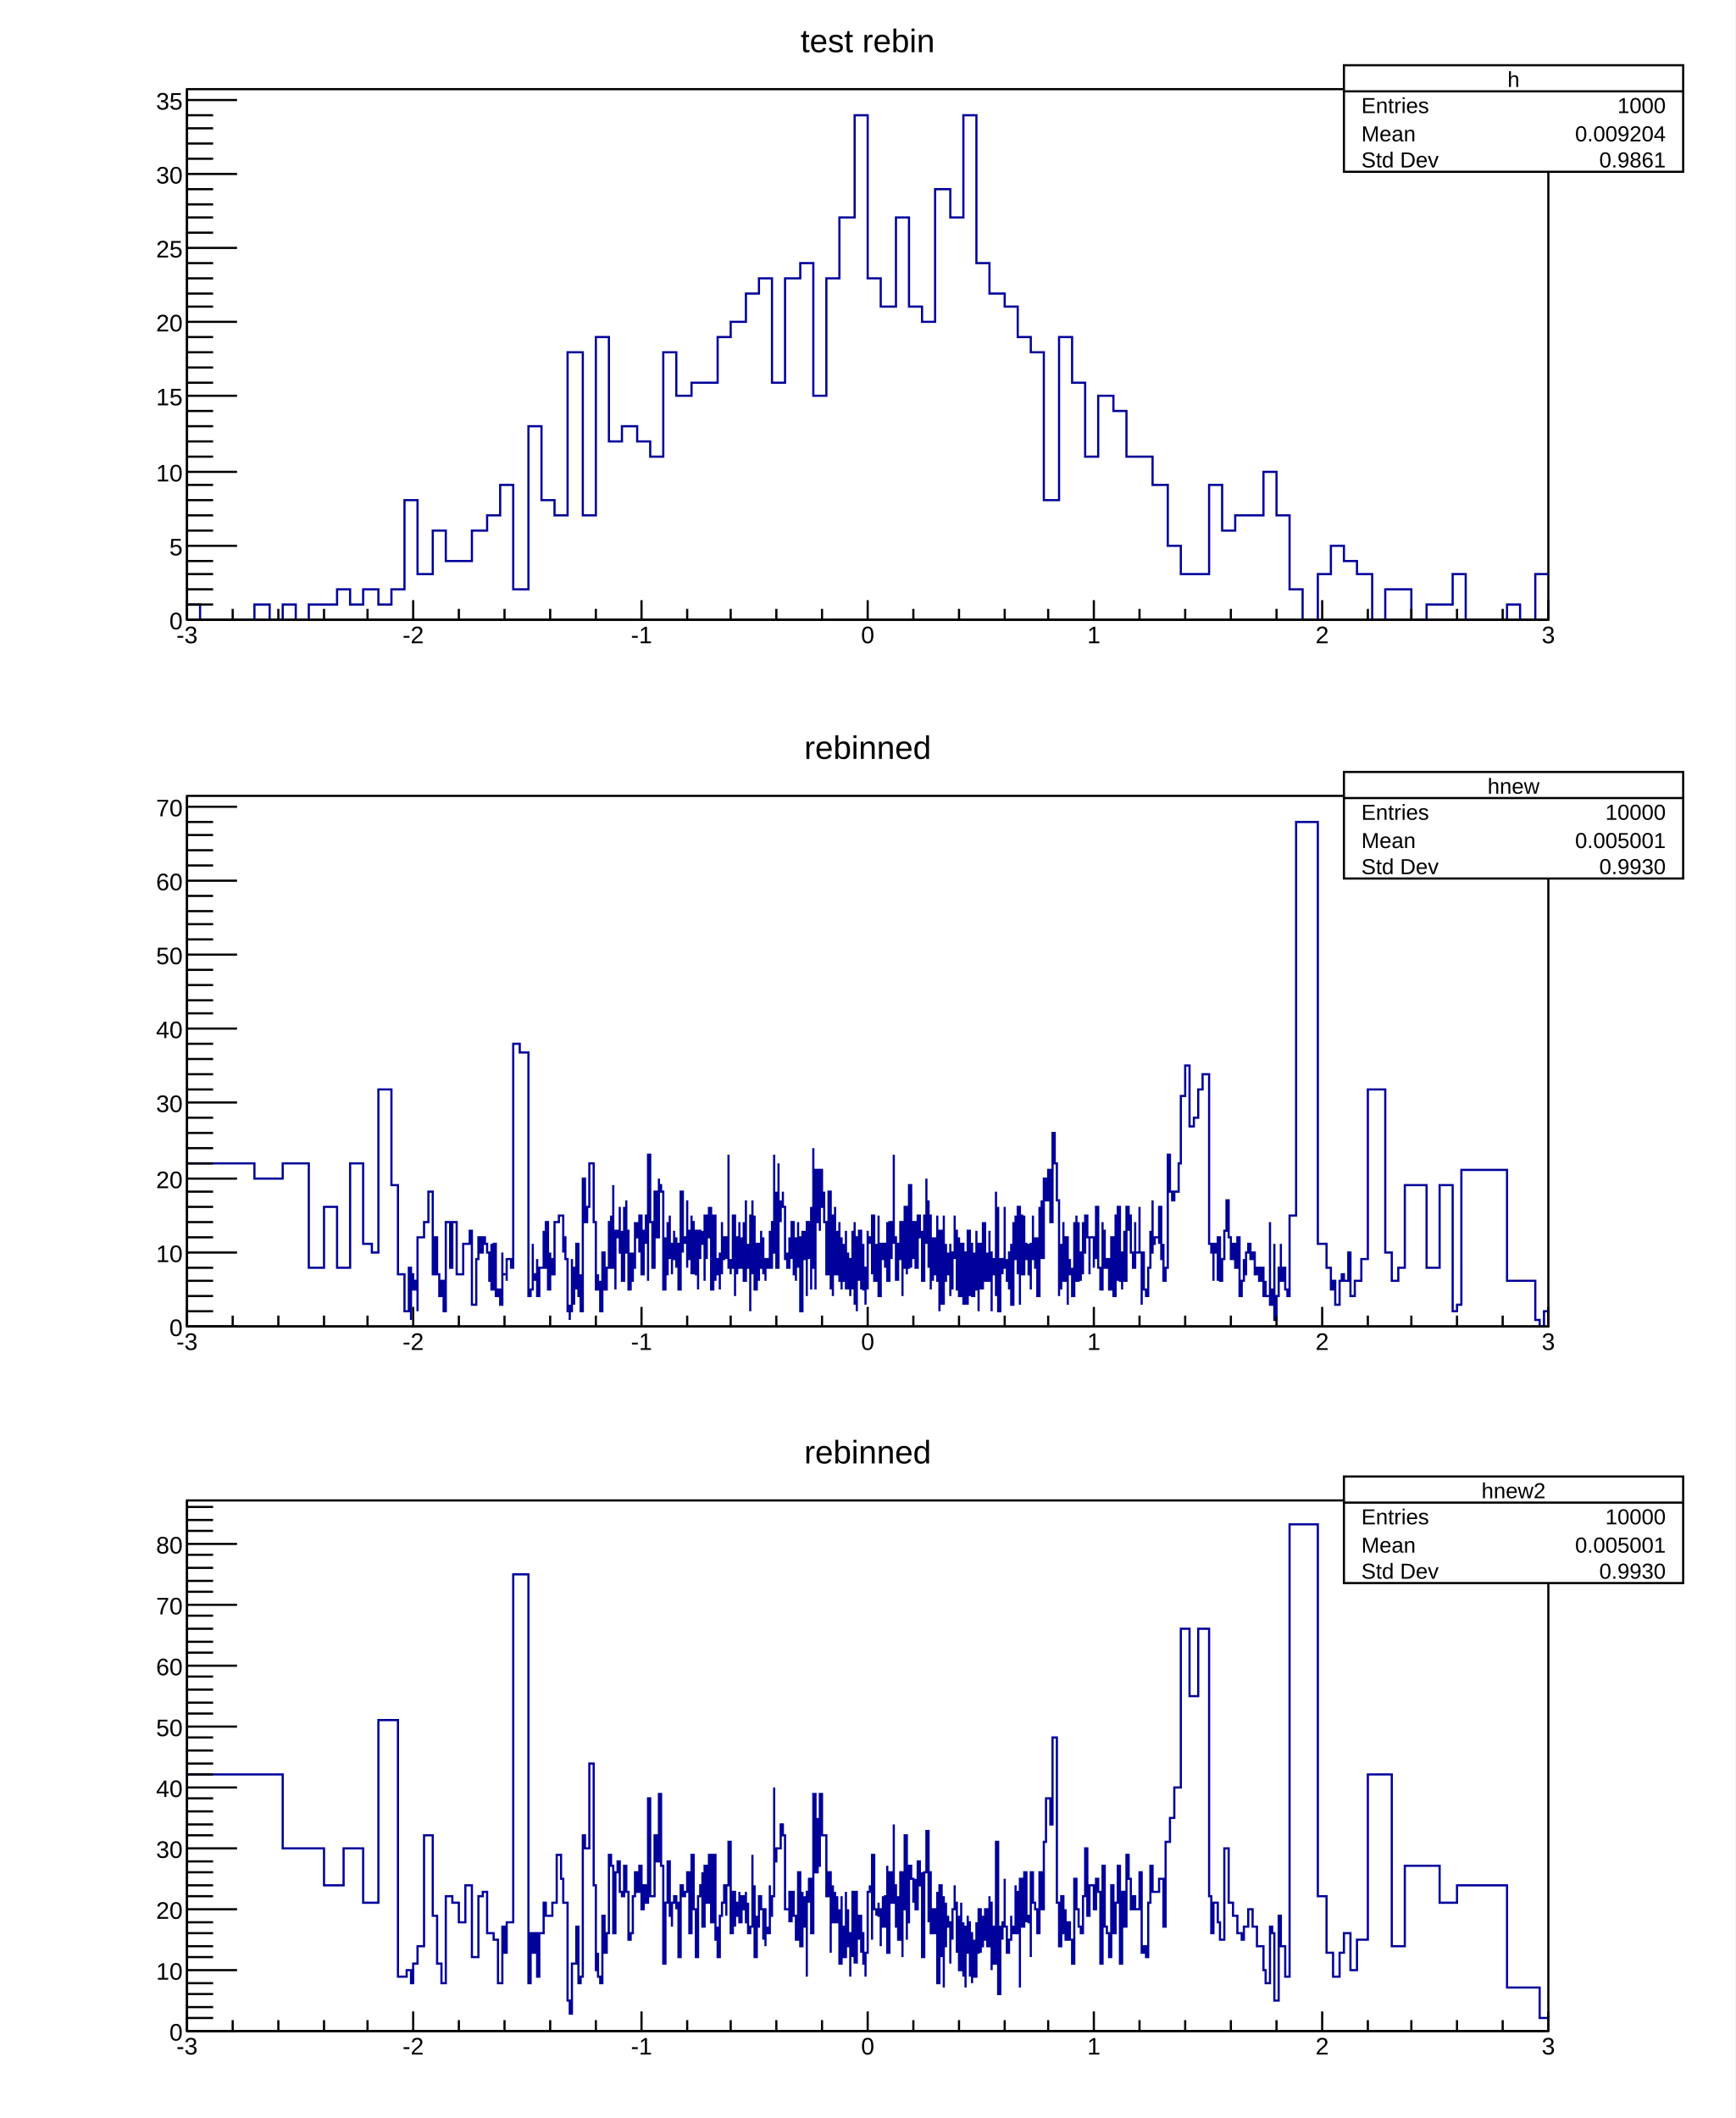
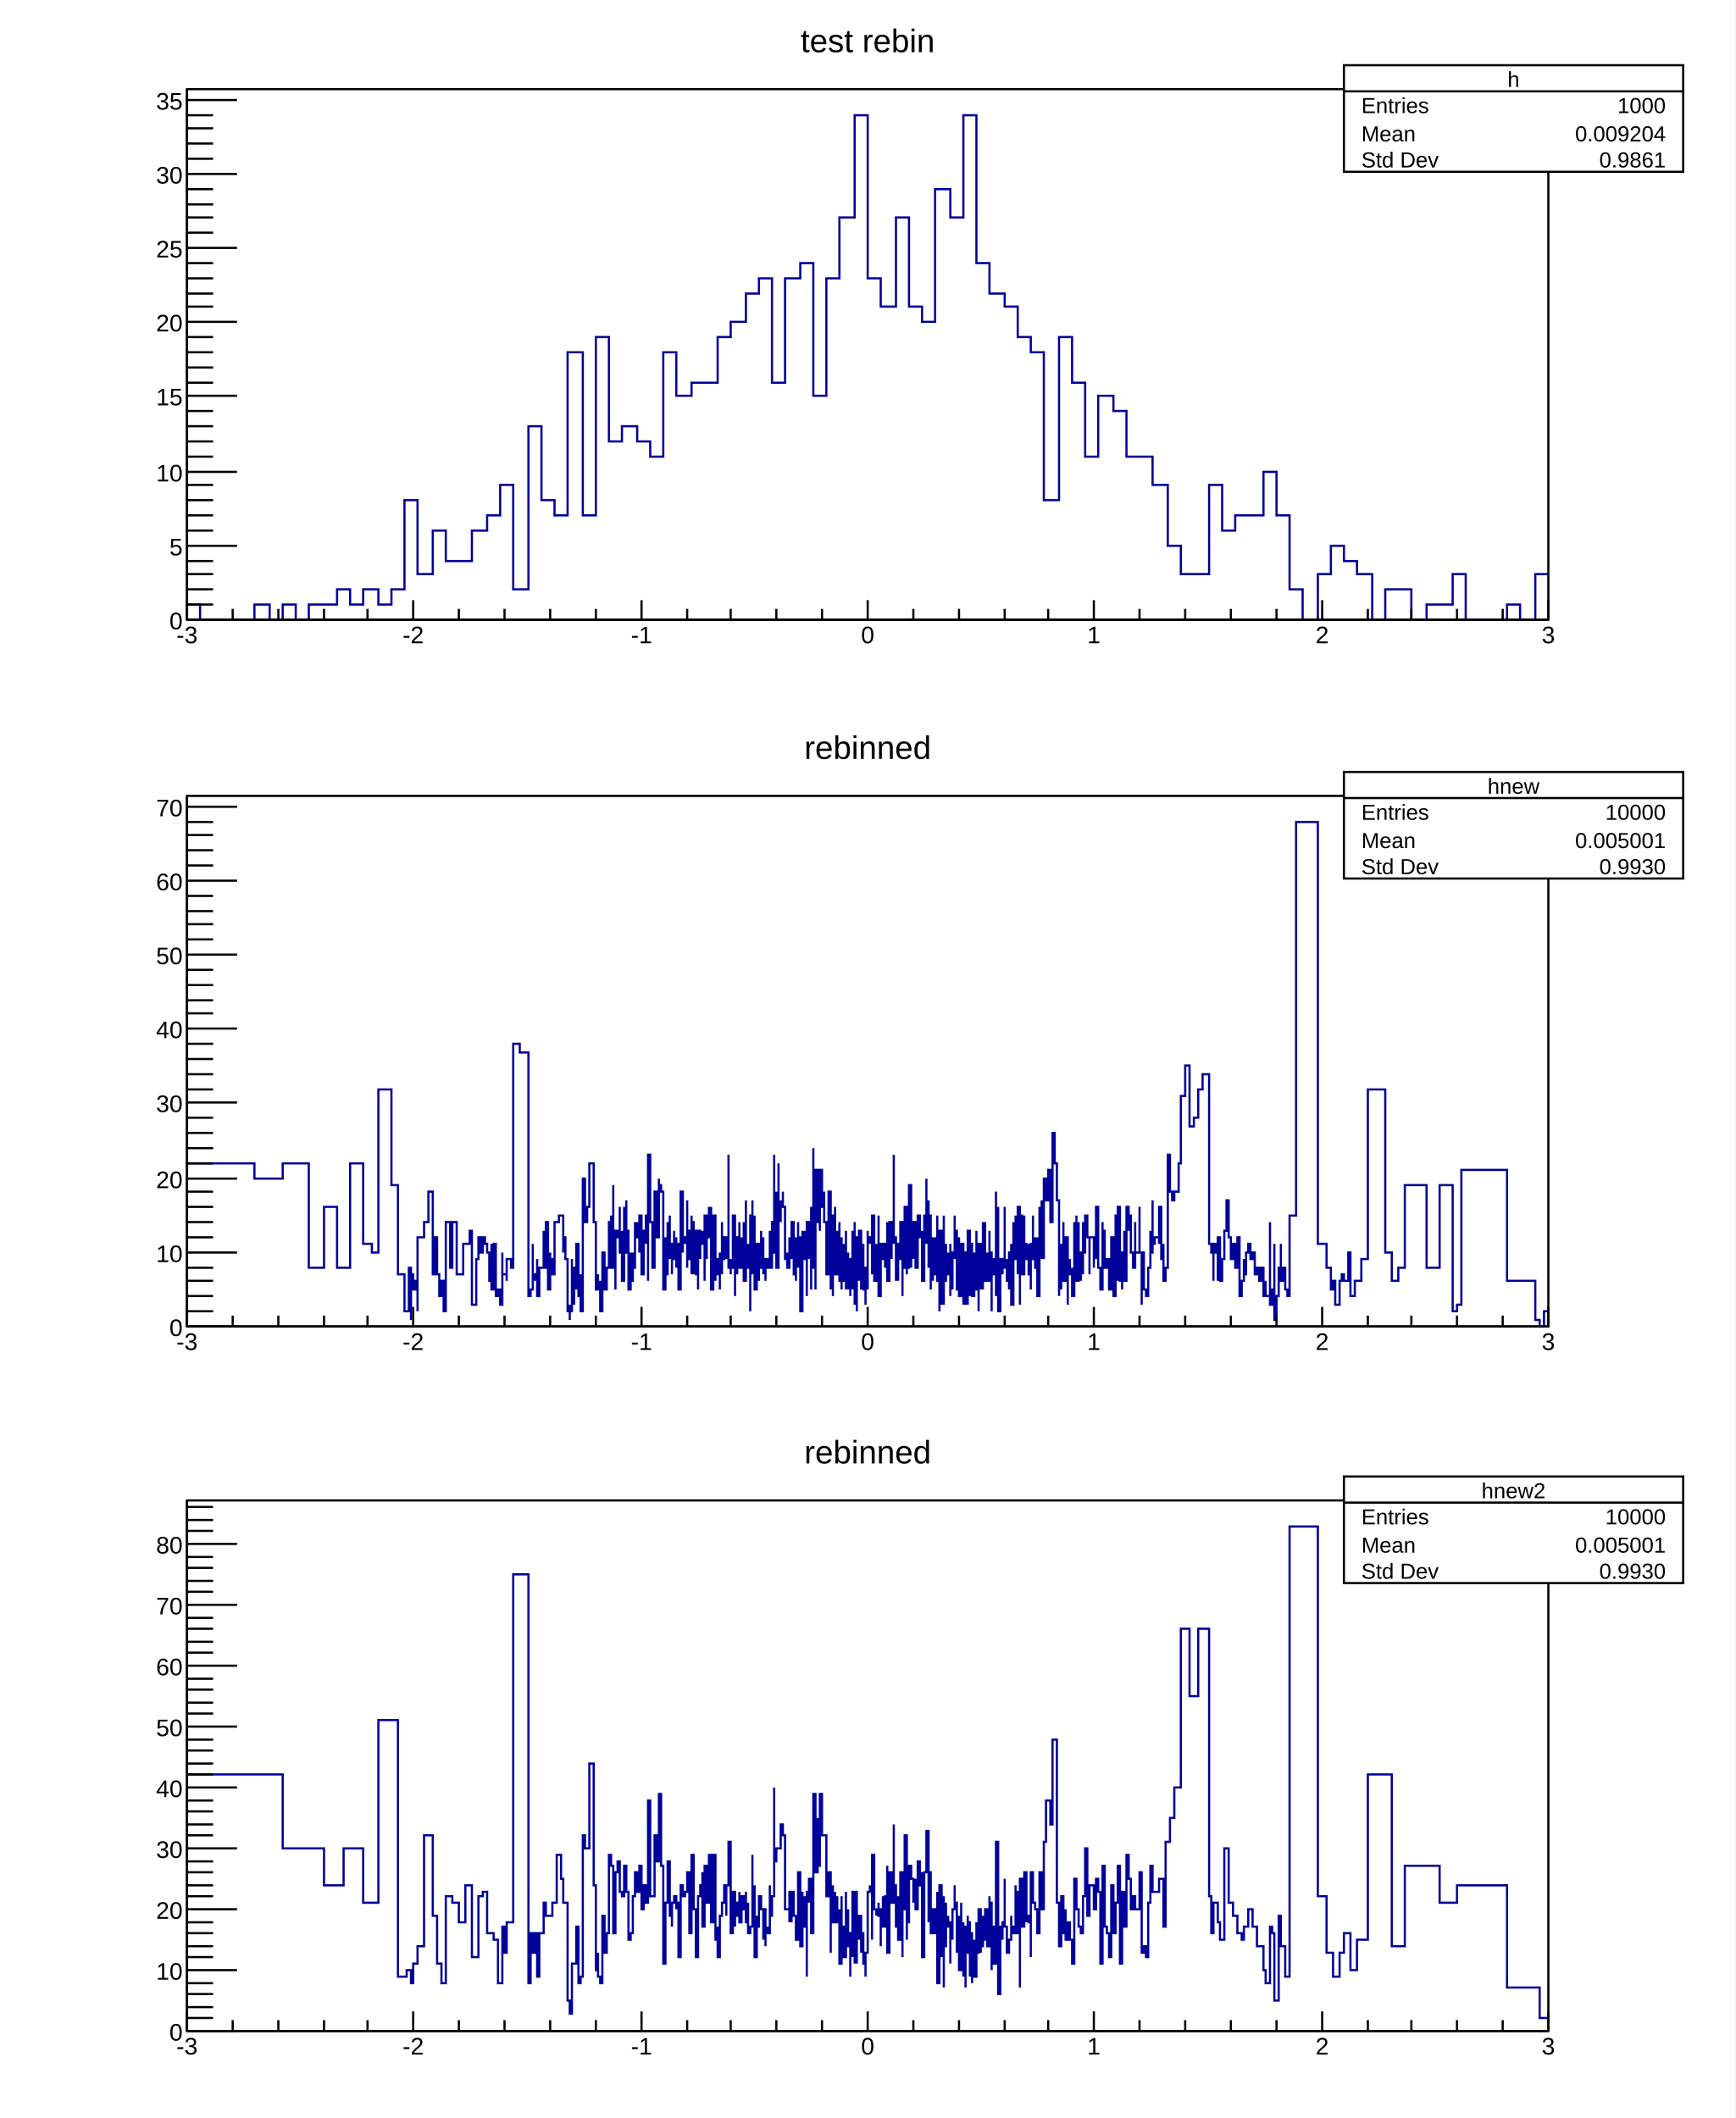
<svg xmlns="http://www.w3.org/2000/svg" viewBox="0 0 798 974" preserveAspectRatio="none" width="798" height="974">
  <path d="M0,0H798V974H0Z" style="fill: white;" />
  <g>
    <svg viewBox="0 0 782 305" preserveAspectRatio="none" x="8" y="10" width="782" height="305">
      <path d="M0,0H782V305H0Z" style="fill: white;" />
      <g>
        <g transform="translate(78,31)">
          <path d="M0,0H626V244H0Z" style="fill: white; stroke: black; stroke-width: 1;" />
          <svg x="0" y="0" overflow="hidden" width="626" height="244" viewBox="0 0 626 244">
            <g>
              <path d="M0,237h6v7h25v-7h7v7h6v-7h6v7h6v-7h13v-7h6v7h6v-7h7v7h6v-7h6v-41h6v34h7v-20h6v14h12v-14h7v-7h6v-14h6v48h7v-75h6v34h6v7h6v-75h7v75h6v-82h6v48h6v-7h7v7h6v7h6v-48h6v20h7v-6h12v-21h6v-7h7v-13h6v-7h6v48h6v-48h7v-7h6v61h6v-54h6v-28h7v-47h6v75h6v13h7v-41h6v41h6v7h6v-61h7v13h6v-47h6v68h6v14h7v6h6v14h6v7h6v68h7v-75h6v21h6v34h6v-28h7v7h6v21h12v13h7v28h6v13h13v-41h6v21h6v-7h13v-20h6v20h6v34h6v14h7v-21h6v-13h6v7h6v6h7v21h6v-14h12v14h7v-7h12v-14h6v21h19v-7h6v7h7v-21h6" style="stroke-linejoin: miter; stroke: #00009a; stroke-width: 1; fill: none;" />
            </g>
          </svg>
          <g>
            <g transform="translate(0,244)">
              <path d="M0,0h626M0,-9V0M21,-5V0M42,-5V0M63,-5V0M83,-5V0M104,-9V0M125,-5V0M146,-5V0M167,-5V0M188,-5V0M209,-9V0M230,-5V0M250,-5V0M271,-5V0M292,-5V0M313,-9V0M334,-5V0M355,-5V0M376,-5V0M396,-5V0M417,-9V0M438,-5V0M459,-5V0M480,-5V0M501,-5V0M522,-9V0M543,-5V0M563,-5V0M584,-5V0M605,-5V0M626,-9V0" style="stroke: black; stroke-width: 1;" />
              <g font-family="Arial" font-size="11" space="preserve" fill="black" text-anchor="middle">
                <text dy=".8em" transform="translate(0,2)">
         -3
        </text>
                <text dy=".8em" transform="translate(104,2)">
         -2
        </text>
                <text dy=".8em" transform="translate(209,2)">
         -1
        </text>
                <text dy=".8em" transform="translate(313,2)">
         0
        </text>
                <text dy=".8em" transform="translate(417,2)">
         1
        </text>
                <text dy=".8em" transform="translate(522,2)">
         2
        </text>
                <text dy=".8em" transform="translate(626,2)">
         3
        </text>
              </g>
            </g>
            <g>
              <path d="M0,0v244M23,244H0M12,237H0M12,230H0M12,223H0M12,217H0M23,210H0M12,203H0M12,196H0M12,189H0M12,182H0M23,176H0M12,169H0M12,162H0M12,155H0M12,148H0M23,141H0M12,135H0M12,128H0M12,121H0M12,114H0M23,107H0M12,100H0M12,94H0M12,87H0M12,80H0M23,73H0M12,66H0M12,59H0M12,53H0M12,46H0M23,39H0M12,32H0M12,25H0M12,18H0M12,12H0M23,5H0" style="stroke: black; stroke-width: 1;" />
              <g font-family="Arial" font-size="11" space="preserve" fill="black" text-anchor="end">
                <text dy=".4em" transform="translate(-2,244)">
         0
        </text>
                <text dy=".4em" transform="translate(-2,210)">
         5
        </text>
                <text dy=".4em" transform="translate(-2,176)">
         10
        </text>
                <text dy=".4em" transform="translate(-2,141)">
         15
        </text>
                <text dy=".4em" transform="translate(-2,107)">
         20
        </text>
                <text dy=".4em" transform="translate(-2,73)">
         25
        </text>
                <text dy=".4em" transform="translate(-2,39)">
         30
        </text>
                <text dy=".4em" transform="translate(-2,5)">
         35
        </text>
              </g>
            </g>
          </g>
        </g>
        <g transform="translate(78,2)" font-family="Arial" font-size="15" space="preserve">
          <text fill="black" text-anchor="middle" dy=".8em" transform="translate(313)">
      test rebin
     </text>
        </g>
        <g transform="translate(610,20)" font-family="Arial" font-size="10" space="preserve" fill="black">
          <path d="M0,0H156V49H0Z" style="fill: white; stroke: black; stroke-width: 1;" />
          <text text-anchor="middle" dy=".4em" transform="translate(78,6)">
      h
     </text>
          <text text-anchor="start" dy=".4em" transform="translate(8,18)">
      Entries
     </text>
          <text text-anchor="end" dy=".4em" transform="translate(148,18)">
      1000
     </text>
          <text text-anchor="start" dy=".4em" transform="translate(8,31)">
      Mean
     </text>
          <text text-anchor="end" dy=".4em" transform="translate(148,31)">
      0.009204
     </text>
          <text text-anchor="start" dy=".4em" transform="translate(8,43)">
      Std Dev
     </text>
          <text text-anchor="end" dy=".4em" transform="translate(148,43)">
      0.9861
     </text>
          <path d="M0,12h156" style="stroke: black; stroke-width: 1;" />
        </g>
      </g>
    </svg>
    <svg viewBox="0 0 782 305" preserveAspectRatio="none" x="8" y="335" width="782" height="305">
      <path d="M0,0H782V305H0Z" style="fill: white;" />
      <g>
        <g transform="translate(78,31)">
          <path d="M0,0H626V244H0Z" style="fill: white; stroke: black; stroke-width: 1;" />
          <svg x="0" y="0" overflow="hidden" width="626" height="244" viewBox="0 0 626 244">
            <g>
              <path d="M0,169h31v7h13v-7h12v48h7v-28h6v28h6v-48h6v37h4v4h3v-75h6v44h3v41h3v17h2v-20h1v24v-21h1v7h1v-4h1v14v-34h3v-7h2v-14h2v38h1v-17h1v17h1v10h1v-7h1v14h1v-41h2v21h1v-21h2v24h3v-14h3v-6h1v34h2v-21h1v-10h1v7h1v-7h1v3h1v4h1v13h1v-17v21h1v-21h1v24h1v-3h1v7h1v-24v10h2v3v-10h2v4h1v-7v-96h3v4h4v112v-3v3h1v-3h1v-21v14h1v3v-3h1v-7v17h1v-3v-10h2v-17v17h1v-21h1v31h1v-17v3h1v7h1v-24h2v-3h2v17v-7h1v10h1v24h1v-3v7v-4h1v-24v14h1v-4v11v-17h1v10v-7v-14h1v17v7h1v-10v17h1v-34v-27h1v20h1v-7h1v-20h2v27h1v14v17h1v-7v3v4h1v3v-7v14h1v-20v20v-27h1v3v4v10h1v-7v3v-6h1v-21h1v-3v24h1v-38v27h1v21v-27h1v3h1v-14v21h1v-10v23h1v-34v21h1v-24v14h1v10v17h1v-17v13h1v-13v7h1v-21v7h1v-7v4h1v10v-17h1v10v17h1v-20h1v6v-13h1v30v-58h1v28v3h1v21h1v-21v-14h1v7v14h1v-27v3h1v3h1v31v10v4h1v-14v-10v17h1v-24v4h1v-7v20v-3h1v10v-10v-4h1v4v-10v13h1v-10v14v-11h1v4v17h1v-7v3v-41h1v28v-7h1v3v-3h1v14v-31v14h1v13h1v7v-27v3h1v24v-20h1v13v7h1v7v-27h1v13v-13v6h1v-6v6h1v17v-30h1v10v10v-10h1v-14v11h1v-11v28v10h1v-27v-7h1v3v27v-10h1v4v-4v7h1v7v-17v3h1v7v-24v17h1v-10h1v7v3v-3h1v-14v-31v52h1v-4v7v-3h1v-24h1v7v30v-27h1v17v-10v-4h1v7v-17v14v7h1v-14v7v-4h1v-10v27h1v-37v31h1v-7v-4v4h1v13v14v-44h1v-7v17v17v-14h1v-13v20v7v7h1v-14v-3v-4h1v17v-6v-7v3h1v-13v3v14h1v3v-17v14h1v6v-3v-7h1v4h1v-11v-6v17h1v-11v11v-21h1v-10v-21v45h1v-28v35h1v-48v24h1v-7v10v-7h1v-7v7h1v17v7h1v-3v7h1v-14v14v-7v-4h1v-3v10v-17h1v17v-10v17h1v-17v20v-10h1v4v-14v-7v7h1v20v-13v-7v34h1v-27v-10v6h1v7v-13v13h1v4v13v-3v-31h1v17v-10v3h1v-10v-7v38v-10h1v-55v31h1v34v-55h1v10v4v10h1v4v-28h1v10v7h1v-7v14h1v7v7v10h1v-27v24v-35h1v38v3v4v-34h1v13v-6v30v-34h1v-7v31h1v-14v7v-13v3h1v17v3v-27v27h1v4v-24v7v13h1v-17v11v3h1v7v-27v10v10h1v-10v17v-14h1v14v3v-10v-7h1v14v-7v-20v10h1v7v17v-24v17v-31v17h1v24v-27v13v-20h1v17v-7v10v-23h1v27v-27v17v10v-10h1v10v-21v21v-10v10h1v-4v11v-4v-3v-10h1v10v-17v-10v3h1v3v-3h1v3v11v3v-27h1v3v27h1v-17v11v-7h1v-10v17v-24v37h1v-10v-14h1v7v-7v7h1v4v-11h1v-6v-4v27h1v-3v-20v20v-24h1v7v10v-10h1v3v-41v38h1v3v14v3v-17h1v17v-10h1v-3v-10v3v-7h1v34v-13v3v7v-10h1v-14v14v-28h1v28v3v-3h1v-7v-7v-24h1v38v-21v10h1v7v-10v7v-14h1v10v-10v21h1v-14v-3v-7h1v10h1v-3v23h1v-17v-13h1v-17v30v-17h1v-3v24v7v-24h1v13v21v-21h1v-3v20v-6h1v-14v10v7h1v3v-3v-27v24v6h1v14v-17v3v-17v-6h1v13v21v-21v14h1v-34v27v10v4v-11h1v-6v-7v-4v4v10h1v-10v3v4h1v13v-10v3v-17v7h1v14v-17h1v3v-20v7h1v17v10h1v-17v-7v17v3v7h1v-20v-4v17v-17h1v17v11v-24v7v3h1v-10v24v-4v-17v7v-10h1v24v-28v11v10v-27h1v30v-7v7v-3v-21h1v21v3v-7v-6v13h1v-10v-10v17v3v-3h1v-17v7v-17v27v-21h1v31v-20v-11h1v7v14v-10v6h1v-6v10v-31v21h1v3v-24v27h1v-3v-10v7v6h1v-23v13v-7v4h1v7v20v-20v-4h1v4v3h1v10v-17v-31v11h1v-4v41v7h1v-10v-10v-4h1v4v3v-3h1v-7v-21v24v4h1v-4v7v3h1v4v-14v-3h1v17v-10v-11v28h1v-38v24v-7h1v-20v20h1v7v-31h1v41v4v-41h1v17v3v-17v24h1v-10v-17v13h1v7h1v-3v-4v14h1v7v-21h1v-13v20h1v-10v14h1v-14v14v13h1v-27v-14v21h1v3v-27v20h1v7v-7v-30h1v10h1v-14h1v24h1v-20v-21h1v14h1v17h1v44v-10h1v-14v21v-10h1v-21v14v13h1v-17v7v-10h1v31v-28v14h1v-7v7h1v-3v3v10h1v-34v21v-7h1v-17v30h1v-27v21v-4h1v10v-13h1v10v-24v14h1v-7v-10h1v10h1v17v-17h2v14v-14h1v10v-24h1v4v24h1v6v4h1v-31v4h1v3v10v4h1v-4h1v7v7h1v-24h1v27h1v-13v-14v-10h1v30v-34h1v17v17h1v4v-17h1v-10v6v17h1v-34h1v11v-7h1v17h1v7h1v-21v14h2v-21v21h1v24v-24h1v3v14h1v3h1v-13h1v-17v10h1v-24v20h1v-3h2v3v-17h1v24h1v-7v17h1v-6h1v-52h1v17h1v4h1v-4h2v-13h1v-31h2v-14h2v28h2v-4h2v-13h2v-7h3v78h1v4h1v13v-17h1v4h1v13v-20h1v20h1v-10h1v-13h1v-14h1v17h1v10h1v-7h1v11h1v-14h1v27h1v-7h1v-10v7h1v-10h1v-4h1v7h1v-3h1v10h1v-3h1v6h1v-6h1v6v7h1v-7v7h2v-34v38h1v-7h1v-21v35h1v-11h1v-13h1v-11v17h1v-6h1v10h1v3h1v-37h3v-181h10v194h4v11h2v10h1v-4h1v11h2v-11h1v-3h1v3h2v-13h1v20h2v-7h3v-10h3v-78h8v75h3v13h3v-6h3v-38h10v38h6v-38h6v58h2v-3h2v-62h21v51h13v18h2v3h2v-7h2" style="stroke-linejoin: miter; stroke: #00009a; stroke-width: 1; fill: none;" />
            </g>
          </svg>
          <g>
            <g transform="translate(0,244)">
              <path d="M0,0h626M0,-9V0M21,-5V0M42,-5V0M63,-5V0M83,-5V0M104,-9V0M125,-5V0M146,-5V0M167,-5V0M188,-5V0M209,-9V0M230,-5V0M250,-5V0M271,-5V0M292,-5V0M313,-9V0M334,-5V0M355,-5V0M376,-5V0M396,-5V0M417,-9V0M438,-5V0M459,-5V0M480,-5V0M501,-5V0M522,-9V0M543,-5V0M563,-5V0M584,-5V0M605,-5V0M626,-9V0" style="stroke: black; stroke-width: 1;" />
              <g font-family="Arial" font-size="11" space="preserve" fill="black" text-anchor="middle">
                <text dy=".8em" transform="translate(0,2)">
         -3
        </text>
                <text dy=".8em" transform="translate(104,2)">
         -2
        </text>
                <text dy=".8em" transform="translate(209,2)">
         -1
        </text>
                <text dy=".8em" transform="translate(313,2)">
         0
        </text>
                <text dy=".8em" transform="translate(417,2)">
         1
        </text>
                <text dy=".8em" transform="translate(522,2)">
         2
        </text>
                <text dy=".8em" transform="translate(626,2)">
         3
        </text>
              </g>
            </g>
            <g>
              <path d="M0,0v244M23,244H0M12,237H0M12,230H0M12,223H0M12,217H0M23,210H0M12,203H0M12,196H0M12,189H0M12,182H0M23,176H0M12,169H0M12,162H0M12,155H0M12,148H0M23,141H0M12,135H0M12,128H0M12,121H0M12,114H0M23,107H0M12,100H0M12,94H0M12,87H0M12,80H0M23,73H0M12,66H0M12,59H0M12,53H0M12,46H0M23,39H0M12,32H0M12,25H0M12,18H0M12,12H0M23,5H0" style="stroke: black; stroke-width: 1;" />
              <g font-family="Arial" font-size="11" space="preserve" fill="black" text-anchor="end">
                <text dy=".4em" transform="translate(-2,244)">
         0
        </text>
                <text dy=".4em" transform="translate(-2,210)">
         10
        </text>
                <text dy=".4em" transform="translate(-2,176)">
         20
        </text>
                <text dy=".4em" transform="translate(-2,141)">
         30
        </text>
                <text dy=".4em" transform="translate(-2,107)">
         40
        </text>
                <text dy=".4em" transform="translate(-2,73)">
         50
        </text>
                <text dy=".4em" transform="translate(-2,39)">
         60
        </text>
                <text dy=".4em" transform="translate(-2,5)">
         70
        </text>
              </g>
            </g>
          </g>
        </g>
        <g transform="translate(78,2)" font-family="Arial" font-size="15" space="preserve">
          <text fill="black" text-anchor="middle" dy=".8em" transform="translate(313)">
      rebinned
     </text>
        </g>
        <g transform="translate(610,20)" font-family="Arial" font-size="10" space="preserve" fill="black">
          <path d="M0,0H156V49H0Z" style="fill: white; stroke: black; stroke-width: 1;" />
          <text text-anchor="middle" dy=".4em" transform="translate(78,6)">
      hnew
     </text>
          <text text-anchor="start" dy=".4em" transform="translate(8,18)">
      Entries
     </text>
          <text text-anchor="end" dy=".4em" transform="translate(148,18)">
      10000
     </text>
          <text text-anchor="start" dy=".4em" transform="translate(8,31)">
      Mean
     </text>
          <text text-anchor="end" dy=".4em" transform="translate(148,31)">
      0.005001
     </text>
          <text text-anchor="start" dy=".4em" transform="translate(8,43)">
      Std Dev
     </text>
          <text text-anchor="end" dy=".4em" transform="translate(148,43)">
      0.9930
     </text>
          <path d="M0,12h156" style="stroke: black; stroke-width: 1;" />
        </g>
      </g>
    </svg>
    <svg viewBox="0 0 782 305" preserveAspectRatio="none" x="8" y="659" width="782" height="305">
      <path d="M0,0H782V305H0Z" style="fill: white;" />
      <g>
        <g transform="translate(78,31)">
          <path d="M0,0H626V244H0Z" style="fill: white; stroke: black; stroke-width: 1;" />
          <svg x="0" y="0" overflow="hidden" width="626" height="244" viewBox="0 0 626 244">
            <g>
-               <path d="M0,126h44v34h19v17h9v-17h9v25h7v-84h9v118h4v-3h2v6h1v-9h2v-8h3v-51h4v37h2v22h2v9h2v-40h3v3h3v9h3v-17h3v33h3v-28h2v-2h2v19h3v3h2v20h2v-26h1v12h1v-14h3v-160h7v185v3h1v-23h1v9h1v-9h1v20h1v-20h2v-14h1v6h3v-6h2v-22h2v11h1v11h2v45h1v6h1v-23h2v-3v-14h1v26h1v-3h1v-65h1v6h2v-39h2v56h1v39h1v-8v11h1v3h1v-6v-25h1v17h1v-9h1v-36h1v5h1v31h1v-28h1v-5h1v14h1v2h1v-14h1v12h1v22h1v-3h1v-17h1v-11h1v9h1v-12h1v20h1v-11h1v8h1v-48h1v45h2v-28h1v12h1v-31h1v33h1v45h1v-28h1v-19h1v25h1v5v-11h1v-3h1v6v-3h1v25h1v-33h1v5h1v-2h1v-6v-3h1v28h1v-36h1v25h1v11v11h1v-28h1v-5h1v-6v25h1v-28h1v17h1v-22h1v14v17h1v-31h1v39h1v-6v14h1v-19h1v-6h1v-8h1v14v-14h1v-20h1v42h1v-19h1v16v-5h1v-6h1v-5v14h1v-12h1v6h1v-8v14h1v-9v14h1v-3h1v-33v31h1v-17v33h1v-19v5h1v-2v-12h1v6h1v14v-14h1v17v-6h1v-3v3h1v-22v14h1v-9h1v-50v34h1v-6h2v-3v-8h1v5h1v34h2v6v-14h1v14v-14h1v11h1v3v8h1v-14v-17h1v28v6h1v-25v8h1v-6v14h1v23v-39h1v5v-11h1v11v14h1v-64h1v36h1v-25v22h1v-33h1v19h2v28h1v-11h1v37v-20h1v-11v17h1v-14v14h1v-12v9h1v-3v25h1v-31v14h1v6v8h1v-30v16h1v-8v17h1v14v-20h1v11v-30h1v33v-11v-22h1v33v-14v-8h1v11v-11h1v3v14v-9h1v9v5h1v6v-11h1v-28h1v-3v3h1v22v-39h1v25h1v3v-3h1v-3v6h1v14v-17h1v-6v14h1v-14h1v-14v40h1v-20v-17h1v14h1v-36v28h1v17v2h1v-14v20h1v-22v-9h1v39v-22h1v-34h1v48v-8h1v-12v-14h1v6h1v11v-8h1v-3v14h1v-22h1v11h1v-6v39h1v-39h1v-14v-5h1v42v-23h1v28h1v-5v-6h1v11h1v9v-28v42h1v-14v-31h1v33v-5h1v-23v42v-19h1v-20v11h1v-5v5h1v17v-17v-2h1v8v-14h1v-11v8h1v23v-6h1v-11v25h1v-31v11h1v23v-25v2h1v28v-25v9h1v-17v3h1v22v3v-20h1v23v-17v8h1v-11v17h1v-25v14h1v-9v-11h1v20v-3h1v-14v11h1v-14h1v8v9h1v-23v3h1v31v-20h1v6v11h1v-45v-11h1v70h1v-19v-12h1v6v-8h1v-20v22h1v12h1v-3v-3h1v-11v5h1v3h1v-22v22h1v-19h1v44v-50h1v6v16h1v-25h1v23v-3h1v3h1v16v-39h1v14h1v3h1v11h1v-28h1v17h1v-31h1v-20h2v12h1v-40h2v76h1v20h1v-6v-17h1v17h1v-11v14h1v-8h1v5v3h1v11h1v-31v-8h1v14h1v8h1v3h1v-14v-3h1v-22h1v31h1v-14h2v11h1v-14h1v6h1v33h1v-45h1v17v11h1v3h1v11h1v-33h1v22h1v-11v-3h1v-17h1v45h1v-33h1v16h1v-33h1v11h1v14h1v-6h1v6h2v-17h1v37h1v-3h1v5h1v-25h1v-17h1v12h3v-6h2v22h1v-39h2v-11h2v-14h3v-73h4v31h4v-31h5v123h1v17h1v-14h2v9h1v8h2v-42h2v25h2v6h2v8h2v3h1v-6h2v-8h2v8h2v9h3v11h1v6h2v-26h1v3h1v31h2v-39h1v14h2v14h2v-208h13v171h4v26h3v11h3v-11h2v-9h3v17h3v-14h5v-76h11v79h6v-37h16v17h8v-8h23v47h15v14h4" style="stroke-linejoin: miter; stroke: #00009a; stroke-width: 1; fill: none;" />
+               <path d="M0,126h44v34h19v17h9v-17h9v25h7v-84h9v118h4v-3h2v6h1v-9h2v-8h3v-51h4v37h2v22h2v9h2v-40h3v3h3v9h3v-17h3v33h3v-28h2v-2h2v19h3v3h2v20h2v-26h1v12h1v-14h3v-160h7v185v3h1v-23h1v9h1v-9h1v20h1v-20h2v-14h1v6h3v-6h2v-22h2v11h1v11h2v45h1v6h1v-23h2v-3v-14h1v26h1v-3h1v-65h1v6h2v-39h2v56h1v39h1v-8v11h1v3h1v-6v-25h1v17h1v-9h1v-36h1v5h1v31h1v-28h1v-5h1v14h1v2h1v-14h1v12h1v22h1v-3h1v-17h1v-11h1v9h1v-12h1v20h1v-11h1v8h1v-47h1v44h2v-28h1v12h1v-31h1v33h1v45h1v-28h1v-19h1v25h1v5v-11h1v-3h1v6v-3h1v25h1v-33h1v5h1v-2h1v-6v-3h1v28h1v-36h1v25h1v11v11h1v-28h1v-5h1v-6v25h1v-28h1v17h1v-22h1v14v17h1v-31h1v39h1v-6v14h1v-19h1v-6h1v-8h1v14v-14h1v-20h1v42h1v-19h1v16v-5h1v-6h1v-5v14h1v-12h1v6h1v-8v14h1v-9v14h1v-3h1v-33v31h1v-17v33h1v-19v5h1v-2v-12h1v6h1v14v-14h1v17v-6h1v-3v3h1v-22v14h1v-9h1v-50v34h1v-6h2v-3v-8h1v5h1v34h2v6v-14h1v14v-14h1v11h1v3v8h1v-14v-17h1v28v6h1v-25v8h1v-6v14h1v23v-39h1v5v-11h1v11v14h1v-64h1v36h1v-25v22h1v-33h1v19h2v28h1v-11h1v37v-20h1v-11v17h1v-14v14h1v-12v9h1v-3v25h1v-31v14h1v6v8h1v-30v16h1v-8v17h1v14v-20h1v11v-30h1v33v-11v-22h1v33v-14v-8h1v11v-11h1v3v14v-9h1v9v5h1v6v-11h1v-28h1v-3v3h1v22v-39h1v25h1v3v-3h1v-3v6h1v14v-17h1v-6v14h1v-14h1v-14v40h1v-20v-17h1v14h1v-36v28h1v17v2h1v-14v20h1v-22v-9h1v39v-22h1v-34h1v48v-8h1v-12v-14h1v6h1v11v-8h1v-3v14h1v-22h1v11h1v-6v39h1v-39h1v-14v-5h1v42v-23h1v28h1v-5v-6h1v11h1v9v-28v42h1v-14v-31h1v33v-5h1v-23v42v-19h1v-20v11h1v-5v5h1v17v-17v-2h1v8v-14h1v-11v8h1v23v-6h1v-11v25h1v-31v11h1v23v-25v2h1v28v-25v9h1v-17v3h1v22v3v-20h1v23v-17v8h1v-11v17h1v-25v14h1v-9v-11h1v20v-3h1v-14v11h1v-14h1v8v9h1v-23v3h1v31v-20h1v6v11h1v-45v-11h1v70h1v-19v-12h1v6v-8h1v-20v22h1v12h1v-3v-3h1v-11v5h1v3h1v-22v22h1v-19h1v44v-50h1v6v16h1v-25h1v23v-3h1v3h1v16v-39h1v14h1v3h1v11h1v-28h1v17h1v-31h1v-19h2v11h1v-39h2v75h1v20h1v-6v-17h1v17h1v-11v14h1v-8h1v5v3h1v11h1v-31v-8h1v14h1v8h1v3h1v-14v-3h1v-22h1v31h1v-14h2v11h1v-14h1v6h1v33h1v-45h1v17v11h1v3h1v11h1v-33h1v22h1v-11v-3h1v-17h1v45h1v-33h1v16h1v-33h1v11h1v14h1v-6h1v6h2v-17h1v37h1v-3h1v5h1v-25h1v-17h1v12h3v-6h2v22h1v-39h2v-11h2v-14h3v-73h4v31h4v-31h5v123h1v17h1v-14h2v9h1v8h2v-42h2v25h2v6h2v8h2v3h1v-6h2v-8h2v8h2v9h3v11h1v6h2v-26h1v3h1v31h2v-39h1v14h2v14h2v-207h13v170h4v26h3v11h3v-11h2v-9h3v17h3v-14h5v-76h11v79h6v-37h16v17h8v-8h23v47h15v14h4" style="stroke-linejoin: miter; stroke: #00009a; stroke-width: 1; fill: none;" />
            </g>
          </svg>
          <g>
            <g transform="translate(0,244)">
              <path d="M0,0h626M0,-9V0M21,-5V0M42,-5V0M63,-5V0M83,-5V0M104,-9V0M125,-5V0M146,-5V0M167,-5V0M188,-5V0M209,-9V0M230,-5V0M250,-5V0M271,-5V0M292,-5V0M313,-9V0M334,-5V0M355,-5V0M376,-5V0M396,-5V0M417,-9V0M438,-5V0M459,-5V0M480,-5V0M501,-5V0M522,-9V0M543,-5V0M563,-5V0M584,-5V0M605,-5V0M626,-9V0" style="stroke: black; stroke-width: 1;" />
              <g font-family="Arial" font-size="11" space="preserve" fill="black" text-anchor="middle">
                <text dy=".8em" transform="translate(0,2)">
         -3
        </text>
                <text dy=".8em" transform="translate(104,2)">
         -2
        </text>
                <text dy=".8em" transform="translate(209,2)">
         -1
        </text>
                <text dy=".8em" transform="translate(313,2)">
         0
        </text>
                <text dy=".8em" transform="translate(417,2)">
         1
        </text>
                <text dy=".8em" transform="translate(522,2)">
         2
        </text>
                <text dy=".8em" transform="translate(626,2)">
         3
        </text>
              </g>
            </g>
            <g>
-               <path d="M0,0v244M23,244H0M12,238H0M12,233H0M12,227H0M12,222H0M23,216H0M12,210H0M12,205H0M12,199H0M12,194H0M23,188H0M12,182H0M12,177H0M12,171H0M12,166H0M23,160H0M12,154H0M12,149H0M12,143H0M12,137H0M23,132H0M12,126H0M12,121H0M12,115H0M12,109H0M23,104H0M12,98H0M12,93H0M12,87H0M12,81H0M23,76H0M12,70H0M12,65H0M12,59H0M12,53H0M23,48H0M12,42H0M12,37H0M12,31H0M12,25H0M23,20H0M12,14H0M12,9H0M12,3H0" style="stroke: black; stroke-width: 1;" />
+               <path d="M0,0v244M23,244H0M12,238H0M12,233H0M12,227H0M12,222H0M23,216H0M12,210H0M12,205H0M12,199H0M12,194H0M23,188H0M12,182H0M12,177H0M12,171H0M12,166H0M23,160H0M12,154H0M12,149H0M12,143H0M12,138H0M23,132H0M12,126H0M12,121H0M12,115H0M12,110H0M23,104H0M12,98H0M12,93H0M12,87H0M12,82H0M23,76H0M12,70H0M12,65H0M12,59H0M12,54H0M23,48H0M12,42H0M12,37H0M12,31H0M12,26H0M23,20H0M12,14H0M12,9H0M12,3H0" style="stroke: black; stroke-width: 1;" />
              <g font-family="Arial" font-size="11" space="preserve" fill="black" text-anchor="end">
                <text dy=".4em" transform="translate(-2,244)">
         0
        </text>
                <text dy=".4em" transform="translate(-2,216)">
         10
        </text>
                <text dy=".4em" transform="translate(-2,188)">
         20
        </text>
                <text dy=".4em" transform="translate(-2,160)">
         30
        </text>
                <text dy=".4em" transform="translate(-2,132)">
         40
        </text>
                <text dy=".4em" transform="translate(-2,104)">
         50
        </text>
                <text dy=".4em" transform="translate(-2,76)">
         60
        </text>
                <text dy=".4em" transform="translate(-2,48)">
         70
        </text>
                <text dy=".4em" transform="translate(-2,20)">
         80
        </text>
              </g>
            </g>
          </g>
        </g>
        <g transform="translate(78,2)" font-family="Arial" font-size="15" space="preserve">
          <text fill="black" text-anchor="middle" dy=".8em" transform="translate(313)">
      rebinned
     </text>
        </g>
        <g transform="translate(610,20)" font-family="Arial" font-size="10" space="preserve" fill="black">
          <path d="M0,0H156V49H0Z" style="fill: white; stroke: black; stroke-width: 1;" />
          <text text-anchor="middle" dy=".4em" transform="translate(78,6)">
      hnew2
     </text>
          <text text-anchor="start" dy=".4em" transform="translate(8,18)">
      Entries
     </text>
          <text text-anchor="end" dy=".4em" transform="translate(148,18)">
      10000
     </text>
          <text text-anchor="start" dy=".4em" transform="translate(8,31)">
      Mean
     </text>
          <text text-anchor="end" dy=".4em" transform="translate(148,31)">
      0.005001
     </text>
          <text text-anchor="start" dy=".4em" transform="translate(8,43)">
      Std Dev
     </text>
          <text text-anchor="end" dy=".4em" transform="translate(148,43)">
      0.9930
     </text>
          <path d="M0,12h156" style="stroke: black; stroke-width: 1;" />
        </g>
      </g>
    </svg>
  </g>
</svg>
